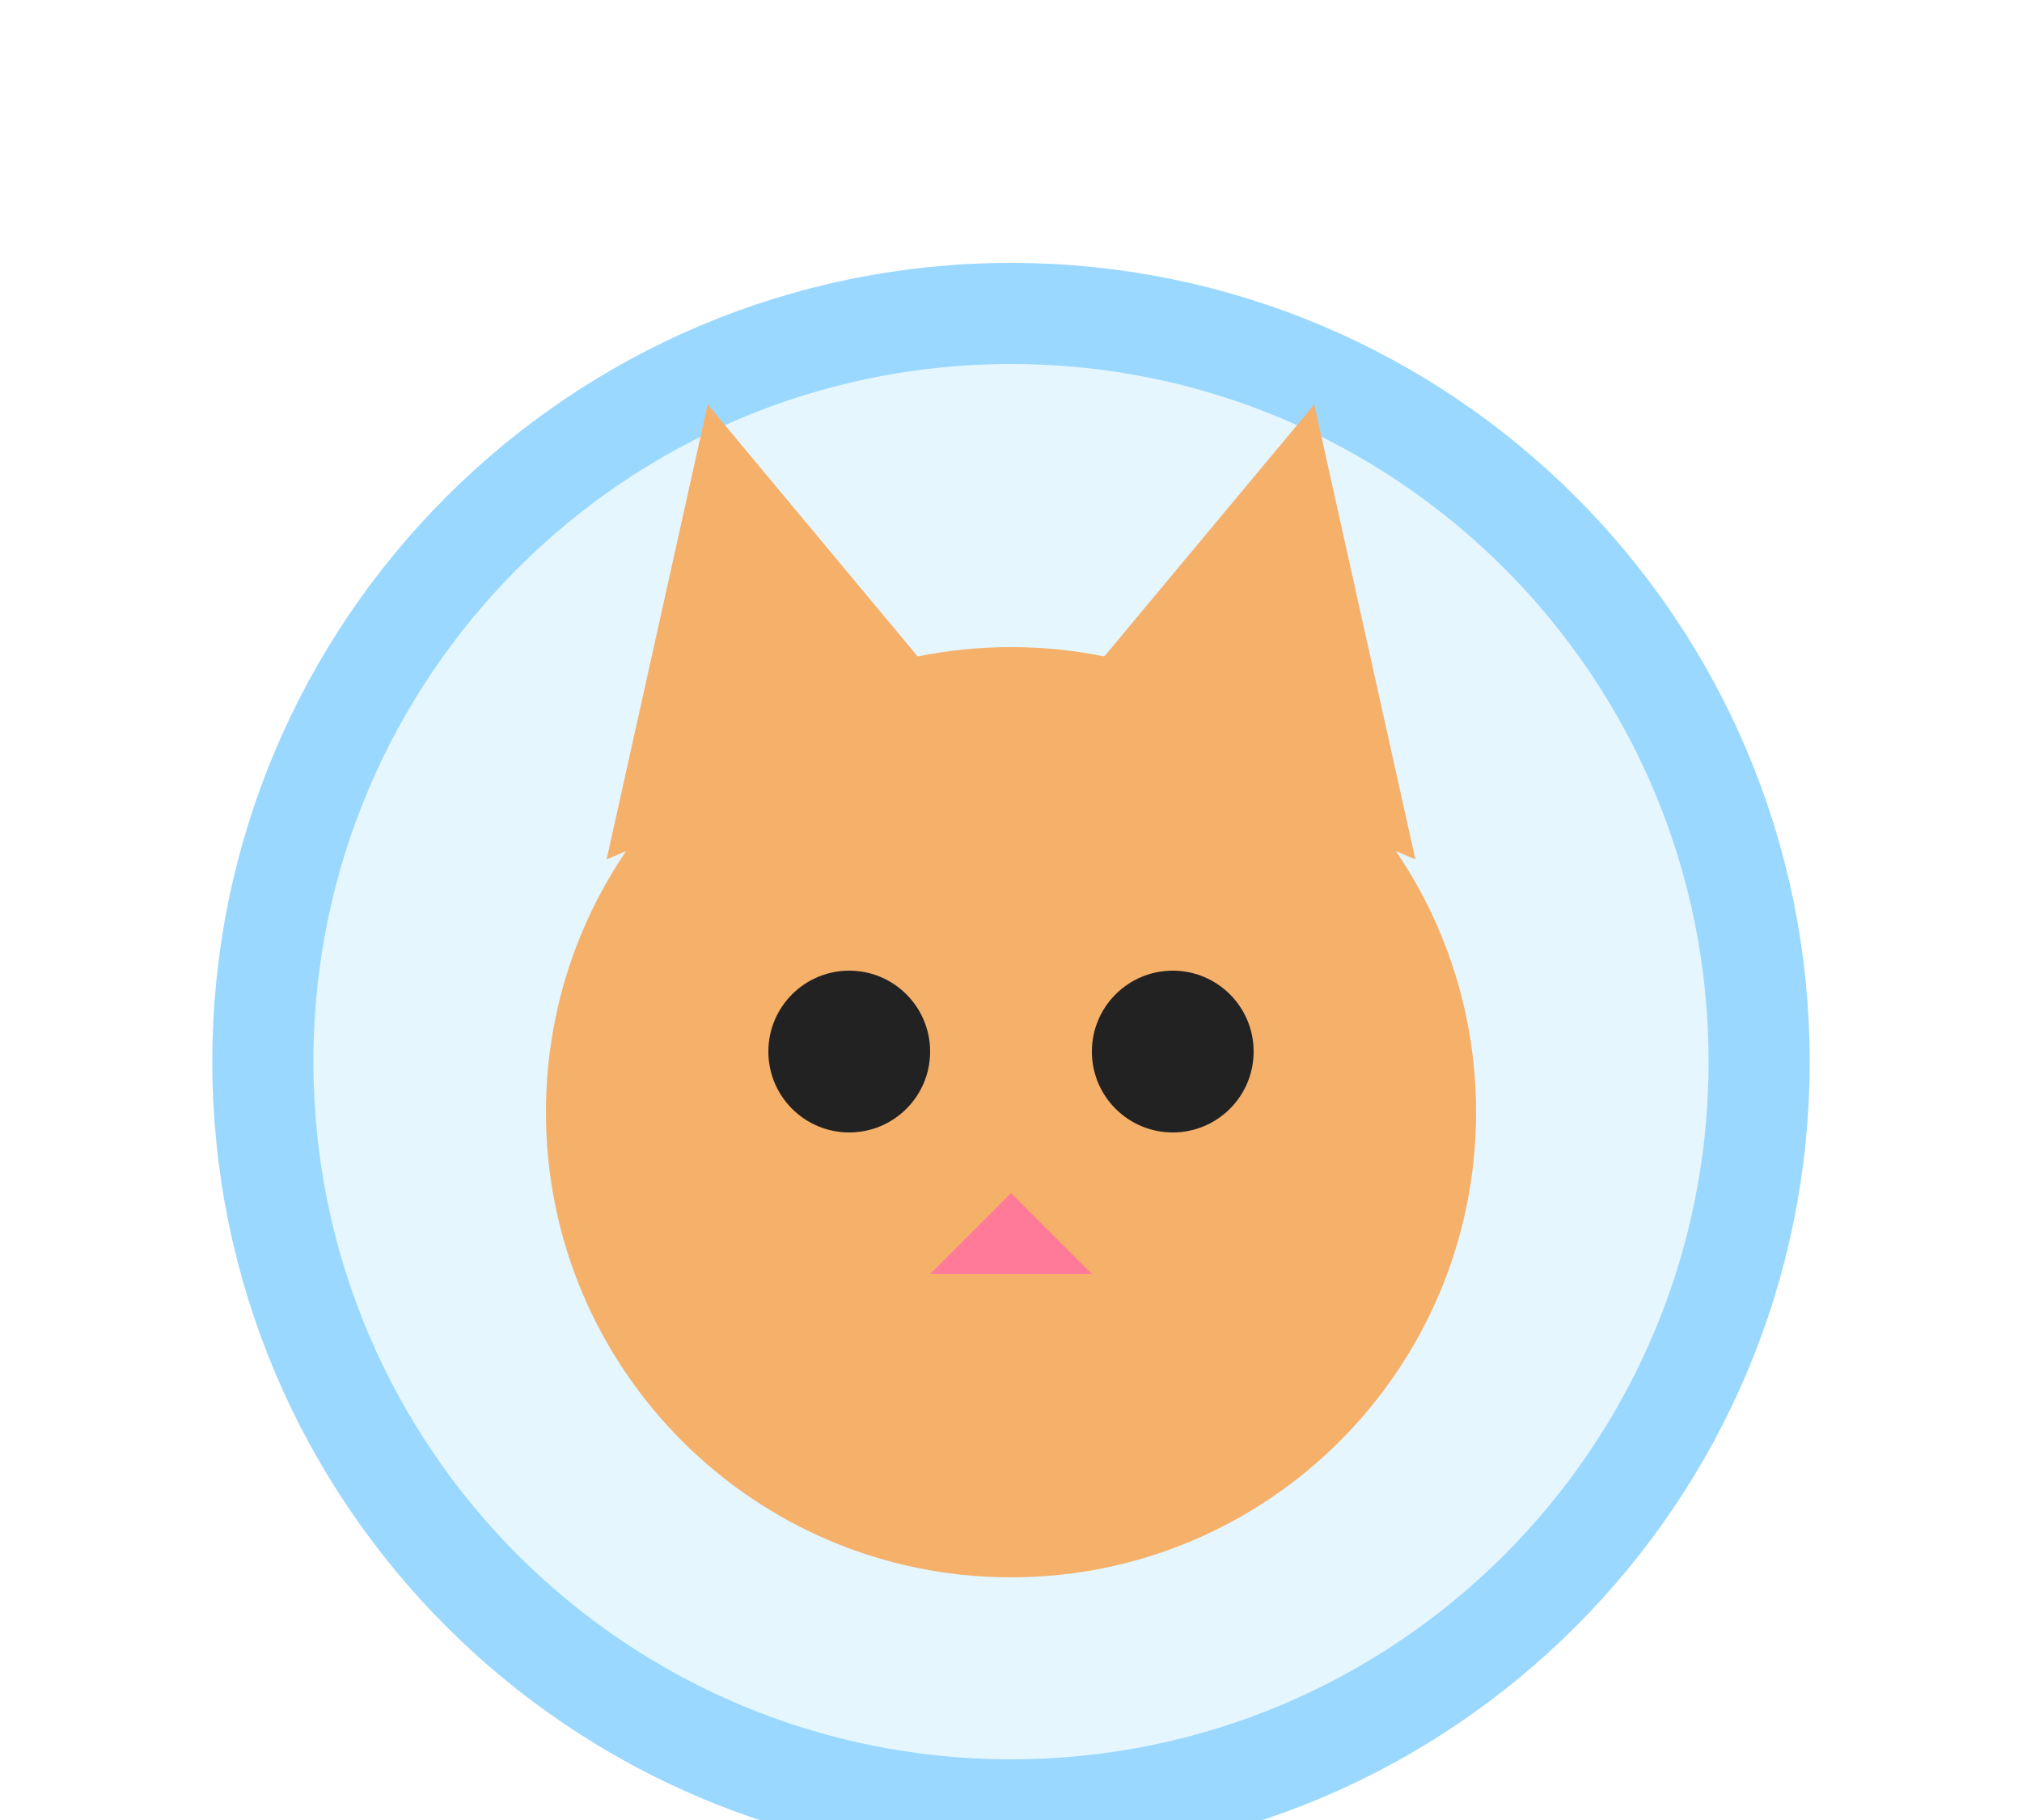
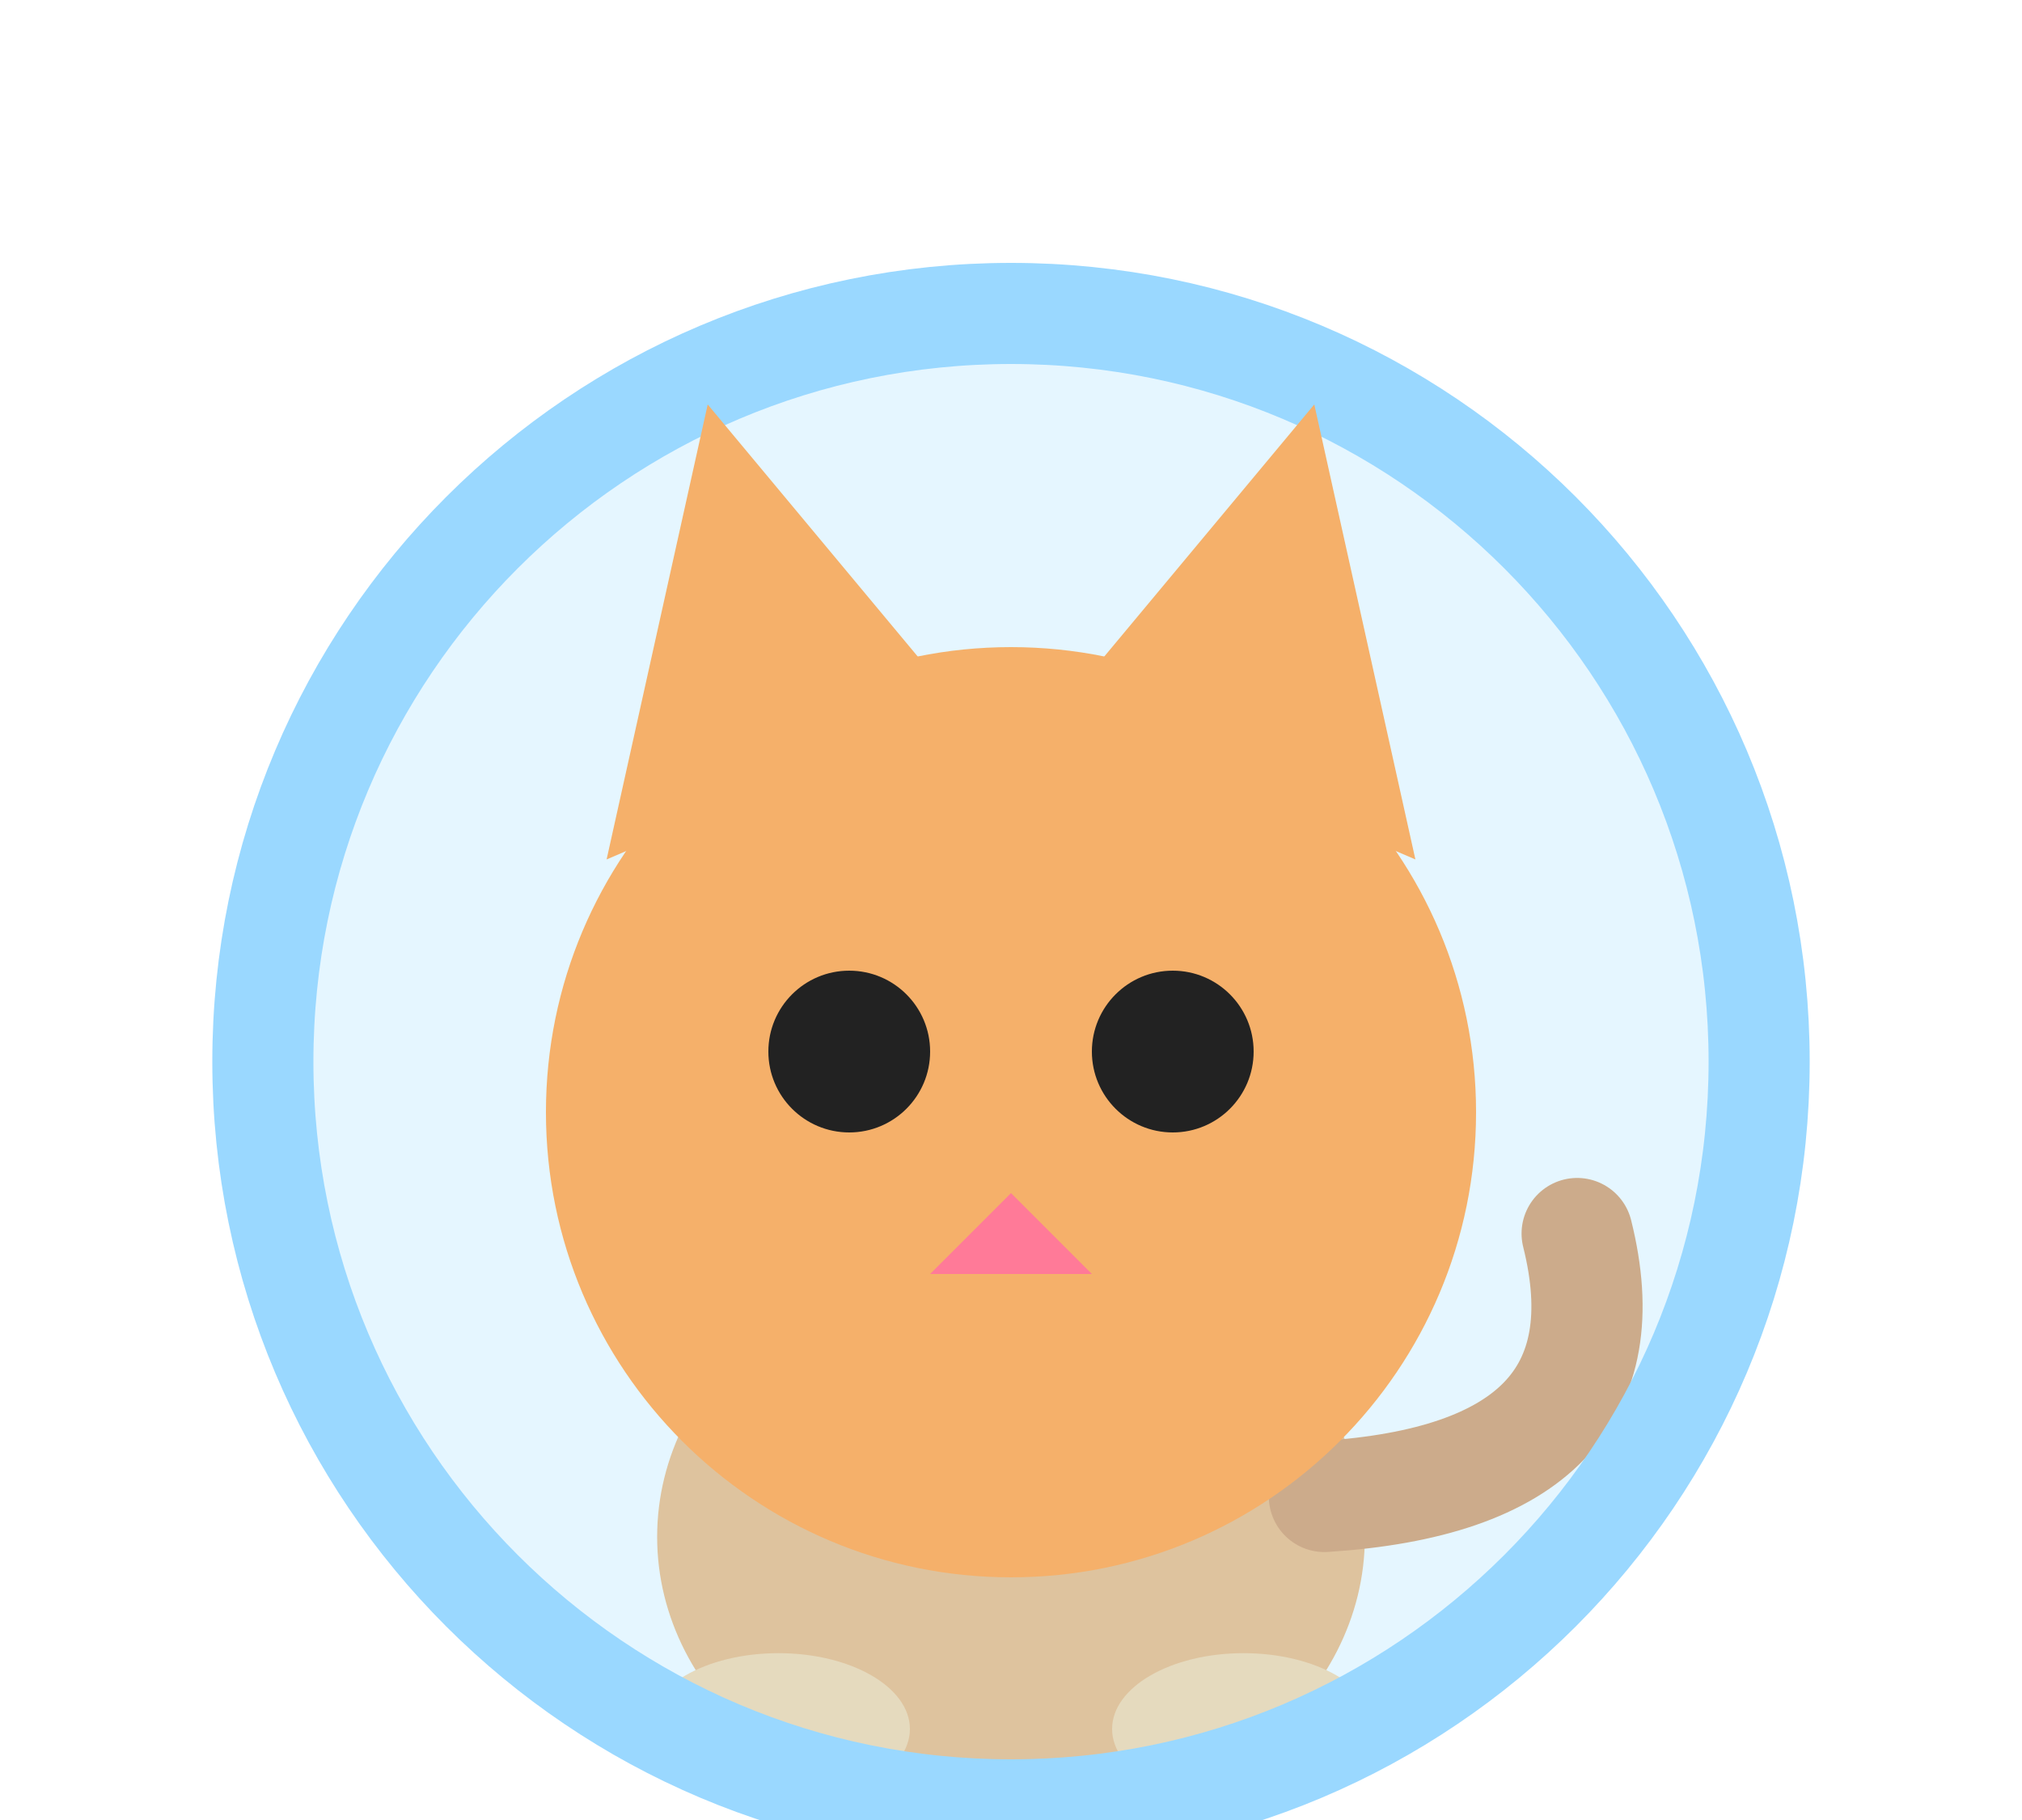
<svg xmlns="http://www.w3.org/2000/svg" viewBox="4 5 20 18">
+   <ellipse cx="14" cy="20.2" rx="3.5" ry="2.9" fill="#f5b06a" />
+   <ellipse cx="11.7" cy="22.1" rx="1.3" ry=".75" fill="#ffd49b" />
+   <ellipse cx="16.3" cy="22.1" rx="1.3" ry=".75" fill="#ffd49b" />
+   <path d="M17.1 19.8q3.1-.2 2.5-2.6" stroke="#d98c4d" stroke-width="1.1" fill="none" stroke-linecap="round" />
  <circle cx="14" cy="15.5" r="7.4" fill="rgba(180,230,255,.35)" stroke="#9ad8ff" stroke-width="1" />
  <polygon points="10,13.5 11,9 13.5,12" fill="#f5b06a" />
  <polygon points="18,13.5 17,9 14.5,12" fill="#f5b06a" />
  <circle cx="14" cy="16" r="4.6" fill="#f5b06a" />
  <circle cx="12.4" cy="15.4" r=".8" fill="#222" />
  <circle cx="15.6" cy="15.4" r=".8" fill="#222" />
  <polygon points="14,16.8 13.2,17.6 14.8,17.6" fill="#ff7a98" />
</svg>
